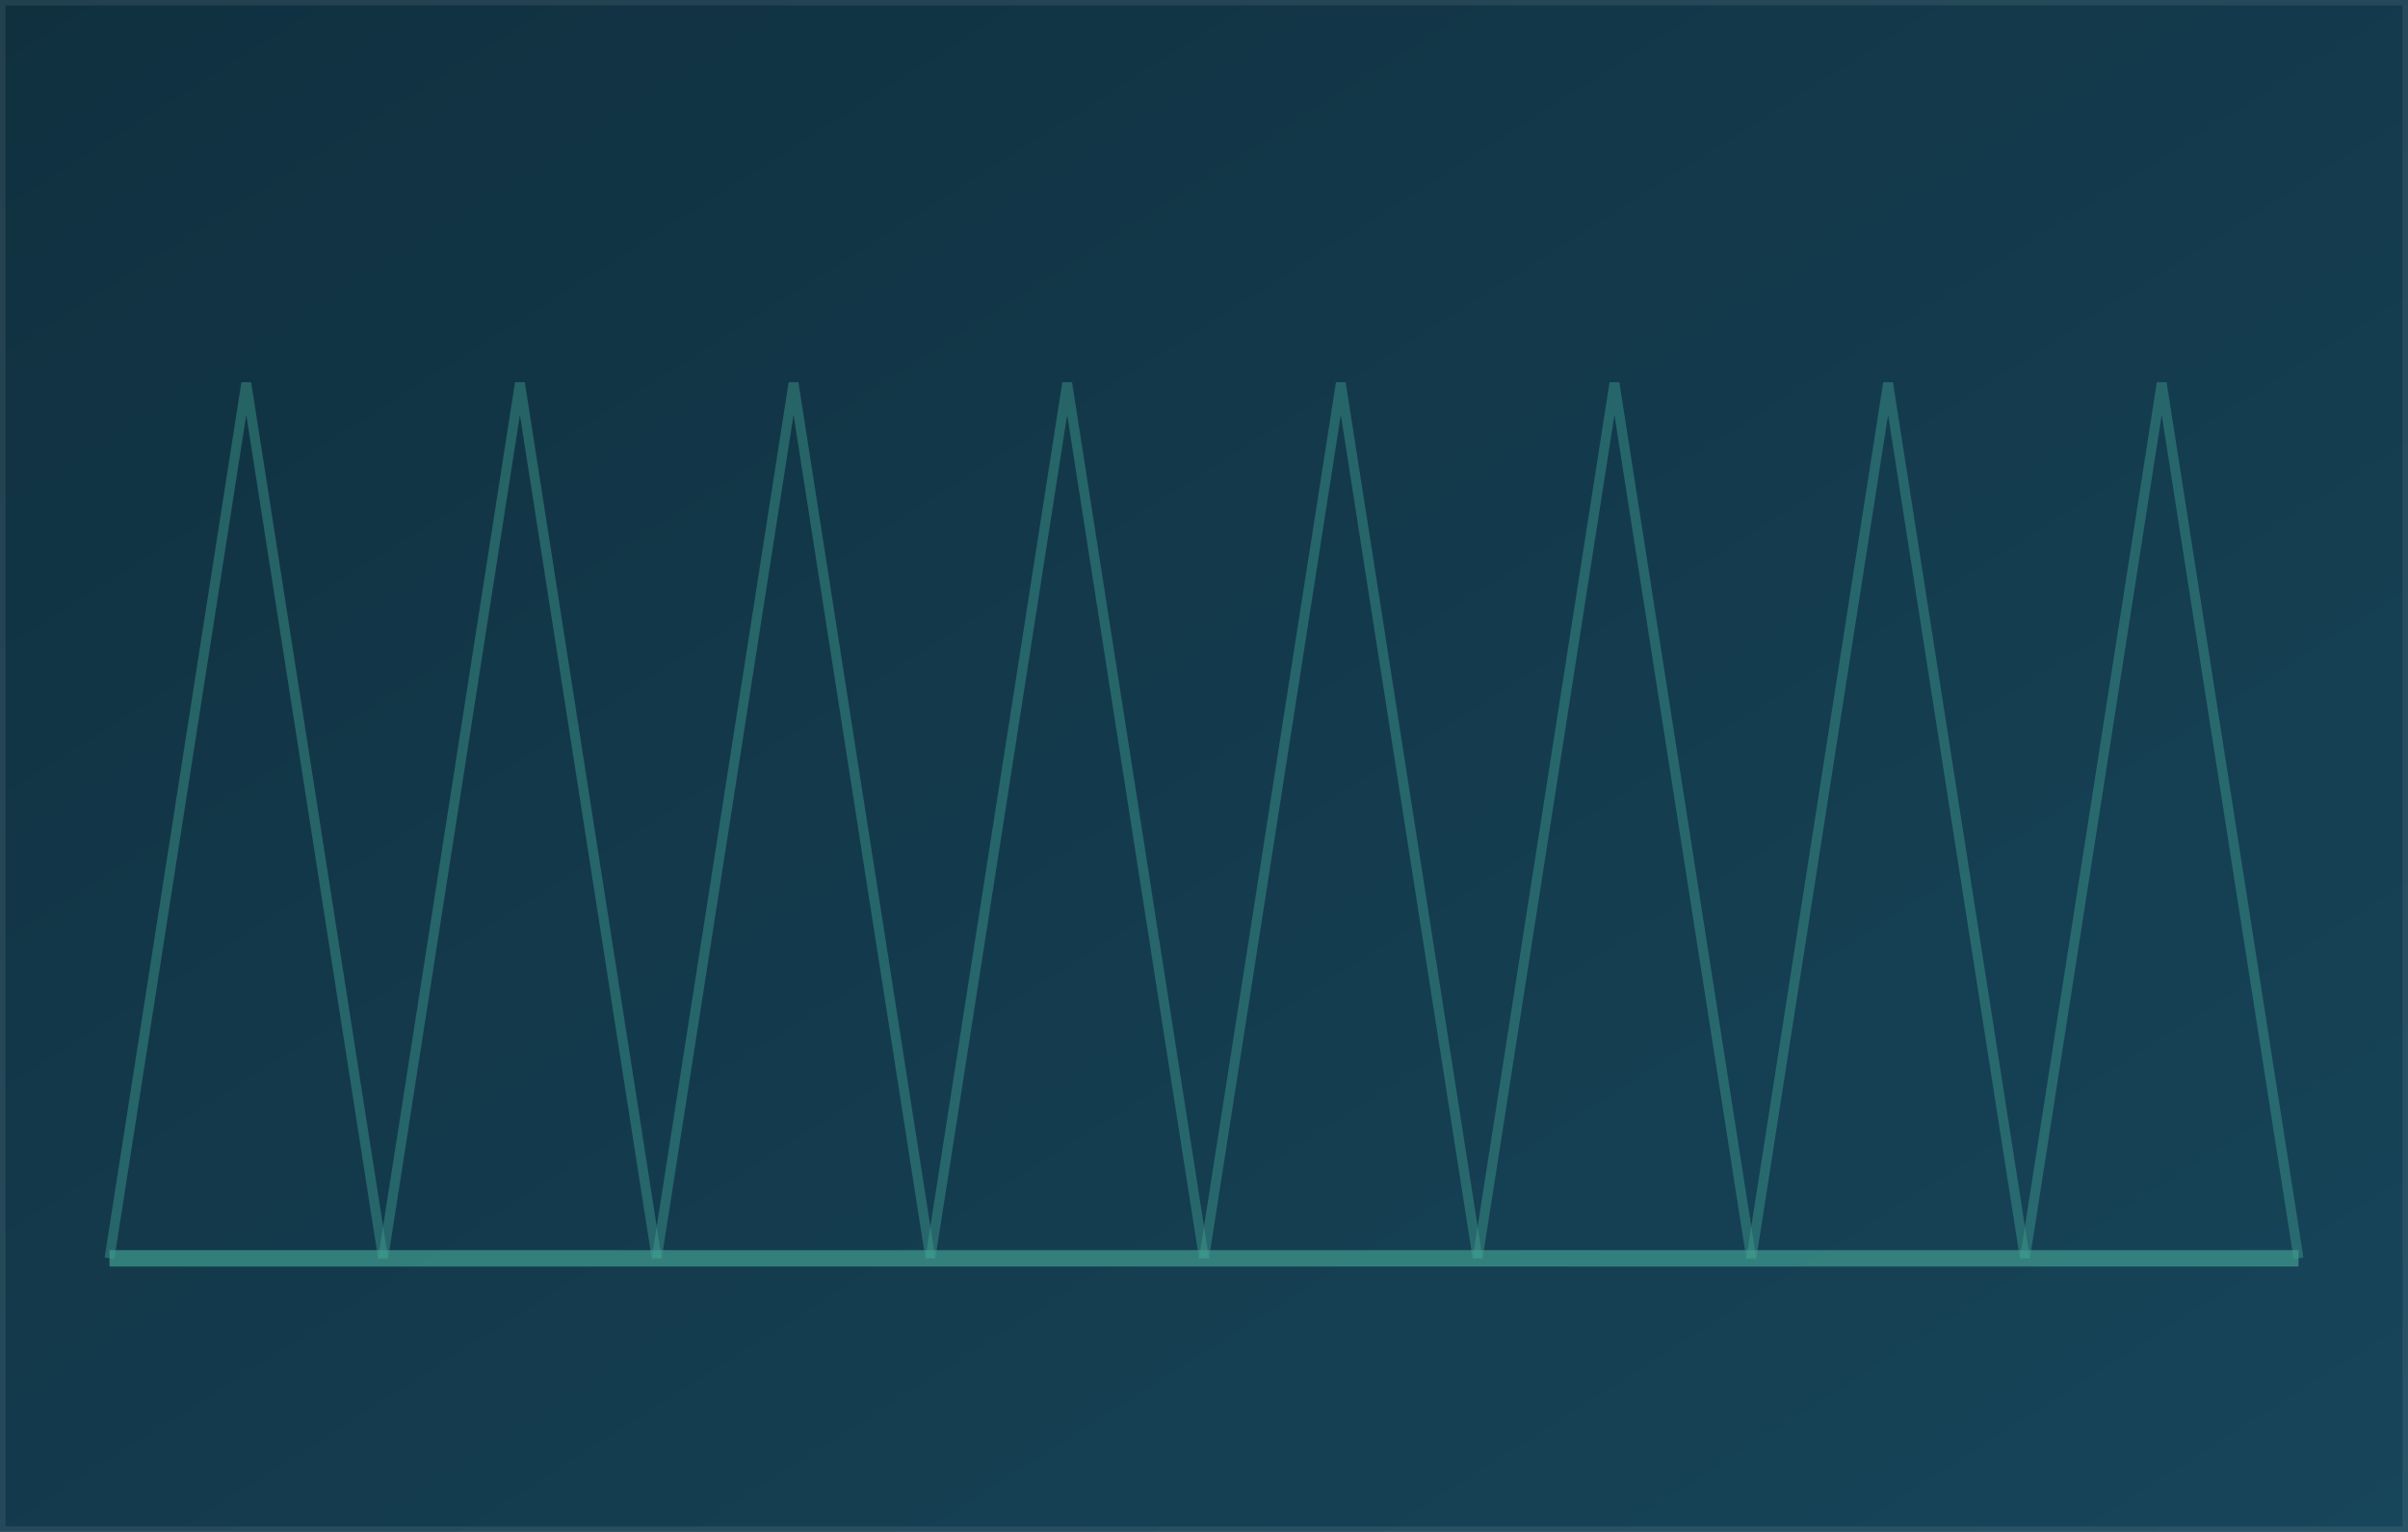
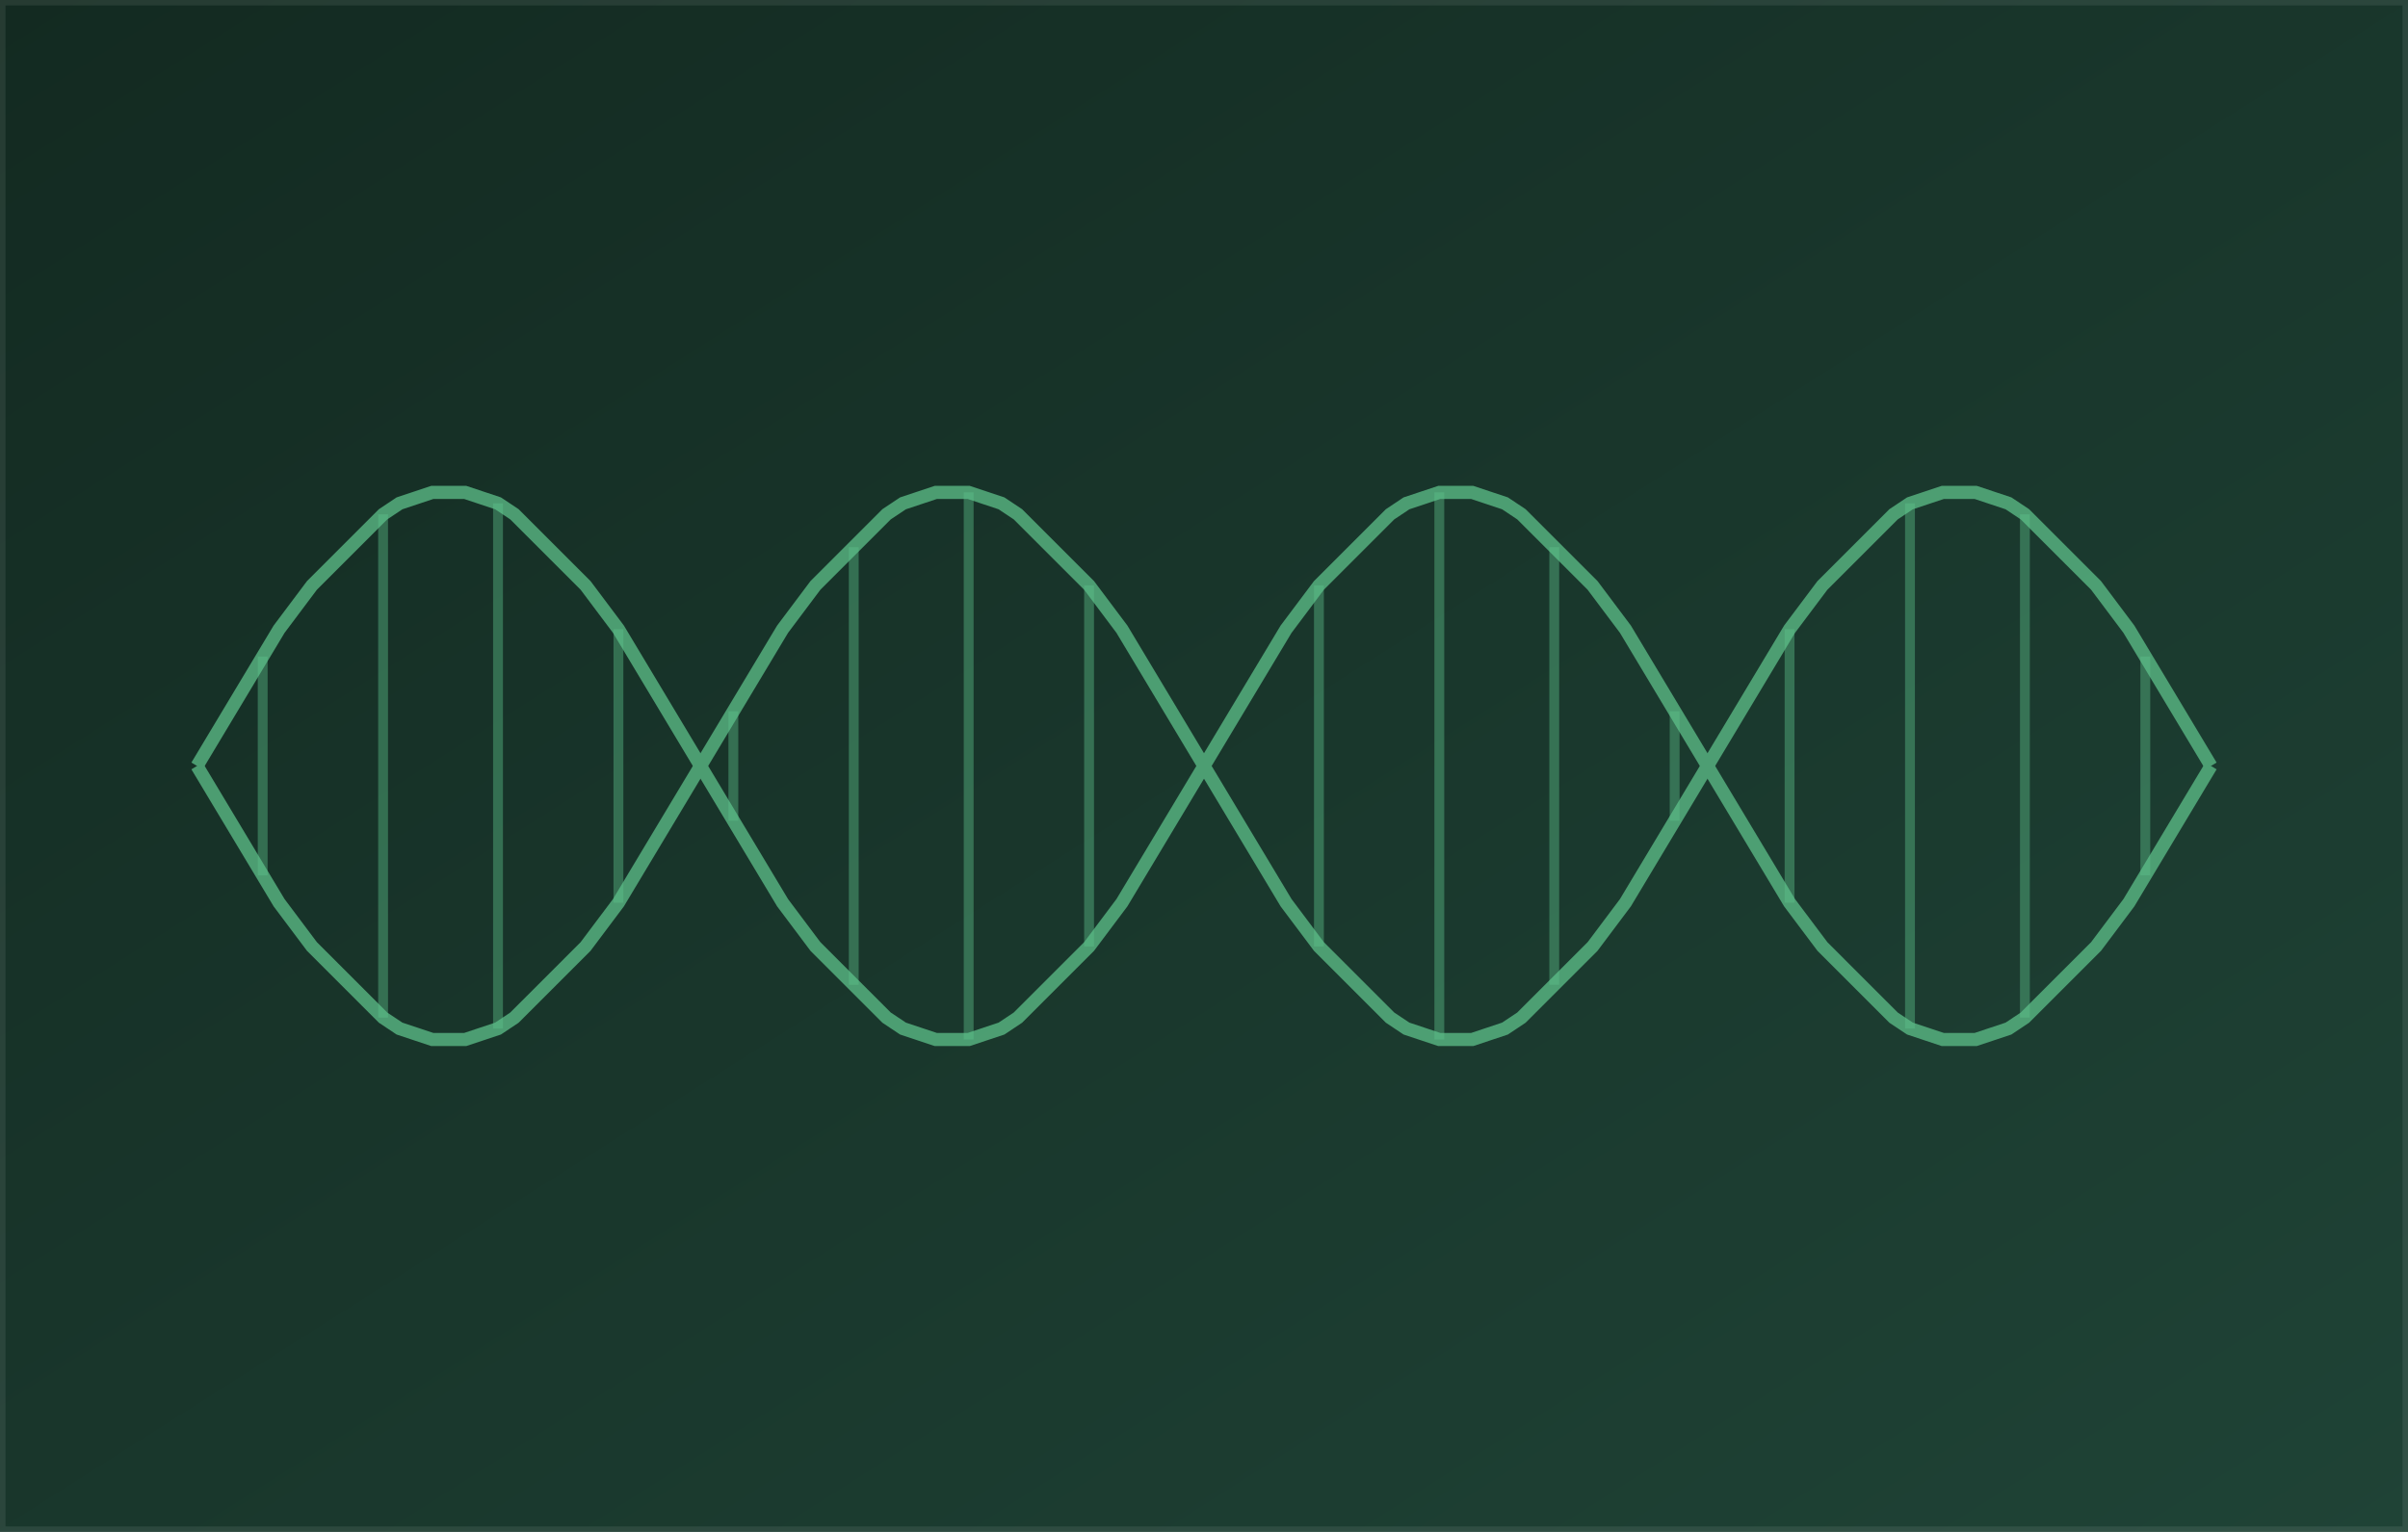
<svg xmlns="http://www.w3.org/2000/svg" viewBox="0 0 440 280" role="img" aria-label="Microbiology" preserveAspectRatio="xMidYMid slice">
  <defs>
    <linearGradient id="g" x1="0" y1="0" x2="1" y2="1">
-       <stop offset="0%" stop-color="#10303F" />
-       <stop offset="100%" stop-color="#17455A" />
+       <stop offset="0%" stop-color="#132A21" />
+       <stop offset="100%" stop-color="#1F4336" />
    </linearGradient>
+     <clipPath id="c">
+       <rect width="440" height="280" />
+     </clipPath>
  </defs>
  <rect width="440" height="280" fill="url(#g)" />
-   <g>
-     <path d="M20 230 L45 70 L70 230" stroke="#3F9B8E" stroke-width="1.8" fill="none" opacity=".45" />
-     <path d="M70 230 L95 70 L120 230" stroke="#3F9B8E" stroke-width="1.8" fill="none" opacity=".45" />
-     <path d="M120 230 L145 70 L170 230" stroke="#3F9B8E" stroke-width="1.8" fill="none" opacity=".45" />
-     <path d="M170 230 L195 70 L220 230" stroke="#3F9B8E" stroke-width="1.8" fill="none" opacity=".45" />
-     <path d="M220 230 L245 70 L270 230" stroke="#3F9B8E" stroke-width="1.8" fill="none" opacity=".45" />
-     <path d="M270 230 L295 70 L320 230" stroke="#3F9B8E" stroke-width="1.8" fill="none" opacity=".45" />
-     <path d="M320 230 L345 70 L370 230" stroke="#3F9B8E" stroke-width="1.8" fill="none" opacity=".45" />
-     <path d="M370 230 L395 70 L420 230" stroke="#3F9B8E" stroke-width="1.8" fill="none" opacity=".45" />
-     <path d="M20 230 H420" stroke="#3F9B8E" stroke-width="3" opacity=".7" />
+   <g clip-path="url(#c)">
+     <g stroke="#5DC08A" fill="none" stroke-width="2.4" opacity=".75">
+       <polyline points="36,140 39,145 42,150 45,155 48,160 51,165 54,169 57,173 61,177 64,180 67,183 70,186 73,188 76,189 79,190 82,190 85,190 88,189 91,188 94,186 97,183 100,180 103,177 107,173 110,169 113,165 116,160 119,155 122,150 125,145 128,140 131,135 134,130 137,125 140,120 143,115 146,111 149,107 153,103 156,100 159,97 162,94 165,92 168,91 171,90 174,90 177,90 180,91 183,92 186,94 189,97 192,100 195,103 199,107 202,111 205,115 208,120 211,125 214,130 217,135 220,140 223,145 226,150 229,155 232,160 235,165 238,169 241,173 245,177 248,180 251,183 254,186 257,188 260,189 263,190 266,190 269,190 272,189 275,188 278,186 281,183 284,180 287,177 291,173 294,169 297,165 300,160 303,155 306,150 309,145 312,140 315,135 318,130 321,125 324,120 327,115 330,111 333,107 337,103 340,100 343,97 346,94 349,92 352,91 355,90 358,90 361,90 364,91 367,92 370,94 373,97 376,100 379,103 383,107 386,111 389,115 392,120 395,125 398,130 401,135 404,140" />
+       <polyline points="36,140 39,135 42,130 45,125 48,120 51,115 54,111 57,107 61,103 64,100 67,97 70,94 73,92 76,91 79,90 82,90 85,90 88,91 91,92 94,94 97,97 100,100 103,103 107,107 110,111 113,115 116,120 119,125 122,130 125,135 128,140 131,145 134,150 137,155 140,160 143,165 146,169 149,173 153,177 156,180 159,183 162,186 165,188 168,189 171,190 174,190 177,190 180,189 183,188 186,186 189,183 192,180 195,177 199,173 202,169 205,165 208,160 211,155 214,150 217,145 220,140 223,135 226,130 229,125 232,120 235,115 238,111 241,107 245,103 248,100 251,97 254,94 257,92 260,91 263,90 266,90 269,90 272,91 275,92 278,94 281,97 284,100 287,103 291,107 294,111 297,115 300,120 303,125 306,130 309,135 312,140 315,145 318,150 321,155 324,160 327,165 330,169 333,173 337,177 340,180 343,183 346,186 349,188 352,189 355,190 358,190 361,190 364,189 367,188 370,186 373,183 376,180 379,177 383,173 386,169 389,165 392,160 395,155 398,150 401,145 404,140" />
+     </g>
+     <g stroke="#5DC08A" stroke-width="1.8" opacity=".42">
+       <path d="M48 160 L48 120" />
+       <path d="M70 186 L70 94" />
+       <path d="M91 188 L91 92" />
+       <path d="M113 165 L113 115" />
+       <path d="M134 130 L134 150" />
+       <path d="M156 100 L156 180" />
+       <path d="M177 90 L177 190" />
+       <path d="M199 107 L199 173" />
+       <path d="M241 173 L241 107" />
+       <path d="M263 190 L263 90" />
+       <path d="M284 180 L284 100" />
+       <path d="M306 150 L306 130" />
+       <path d="M327 115 L327 165" />
+       <path d="M349 92 L349 188" />
+       <path d="M370 94 L370 186" />
+       <path d="M392 120 L392 160" />
+     </g>
  </g>
-   <rect width="440" height="280" fill="none" stroke="rgba(255,255,255,.08)" stroke-width="2" />
+   <rect width="440" height="280" fill="none" stroke="#FFFFFF" stroke-opacity=".08" stroke-width="2" />
</svg>
